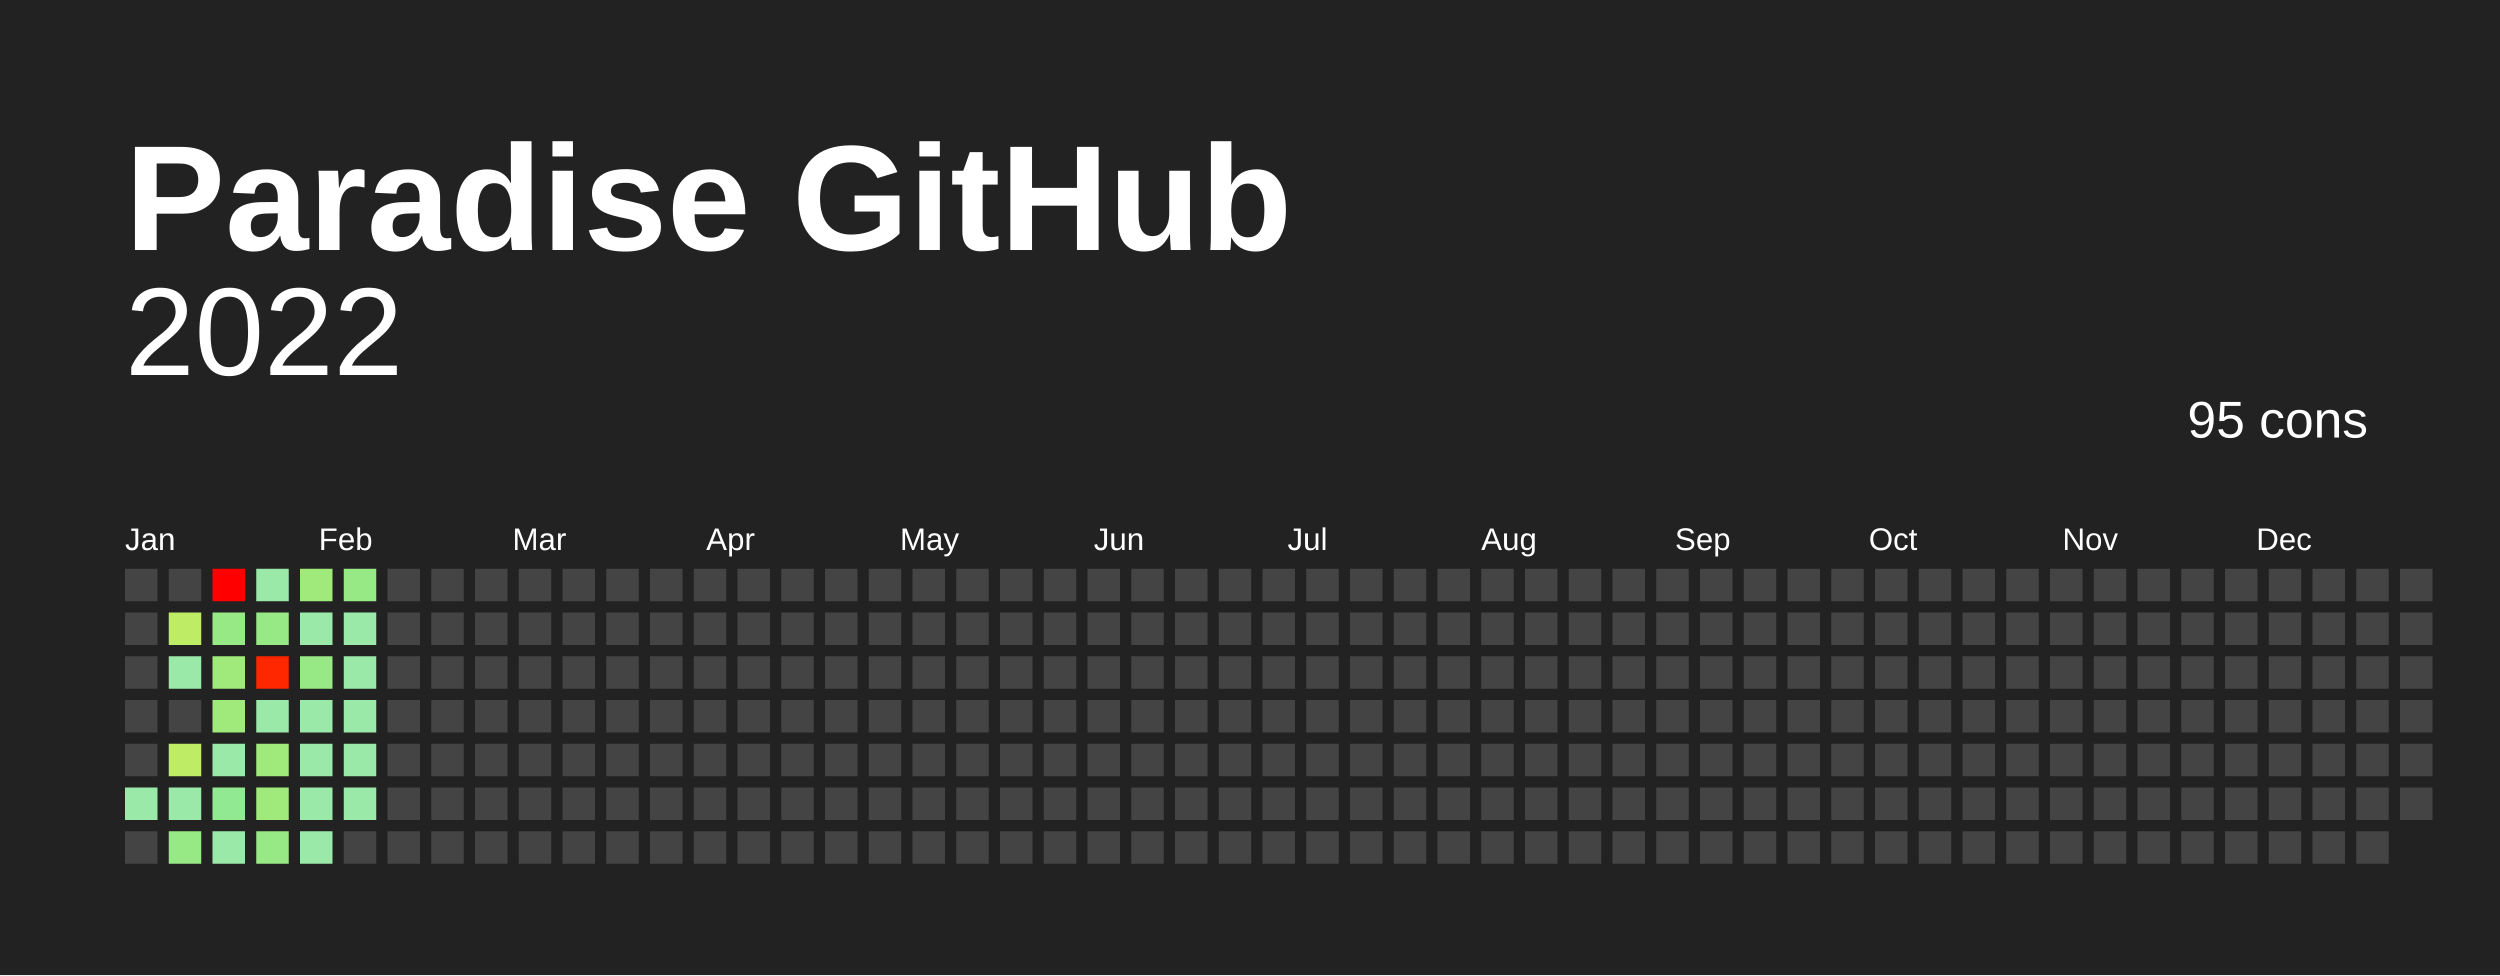
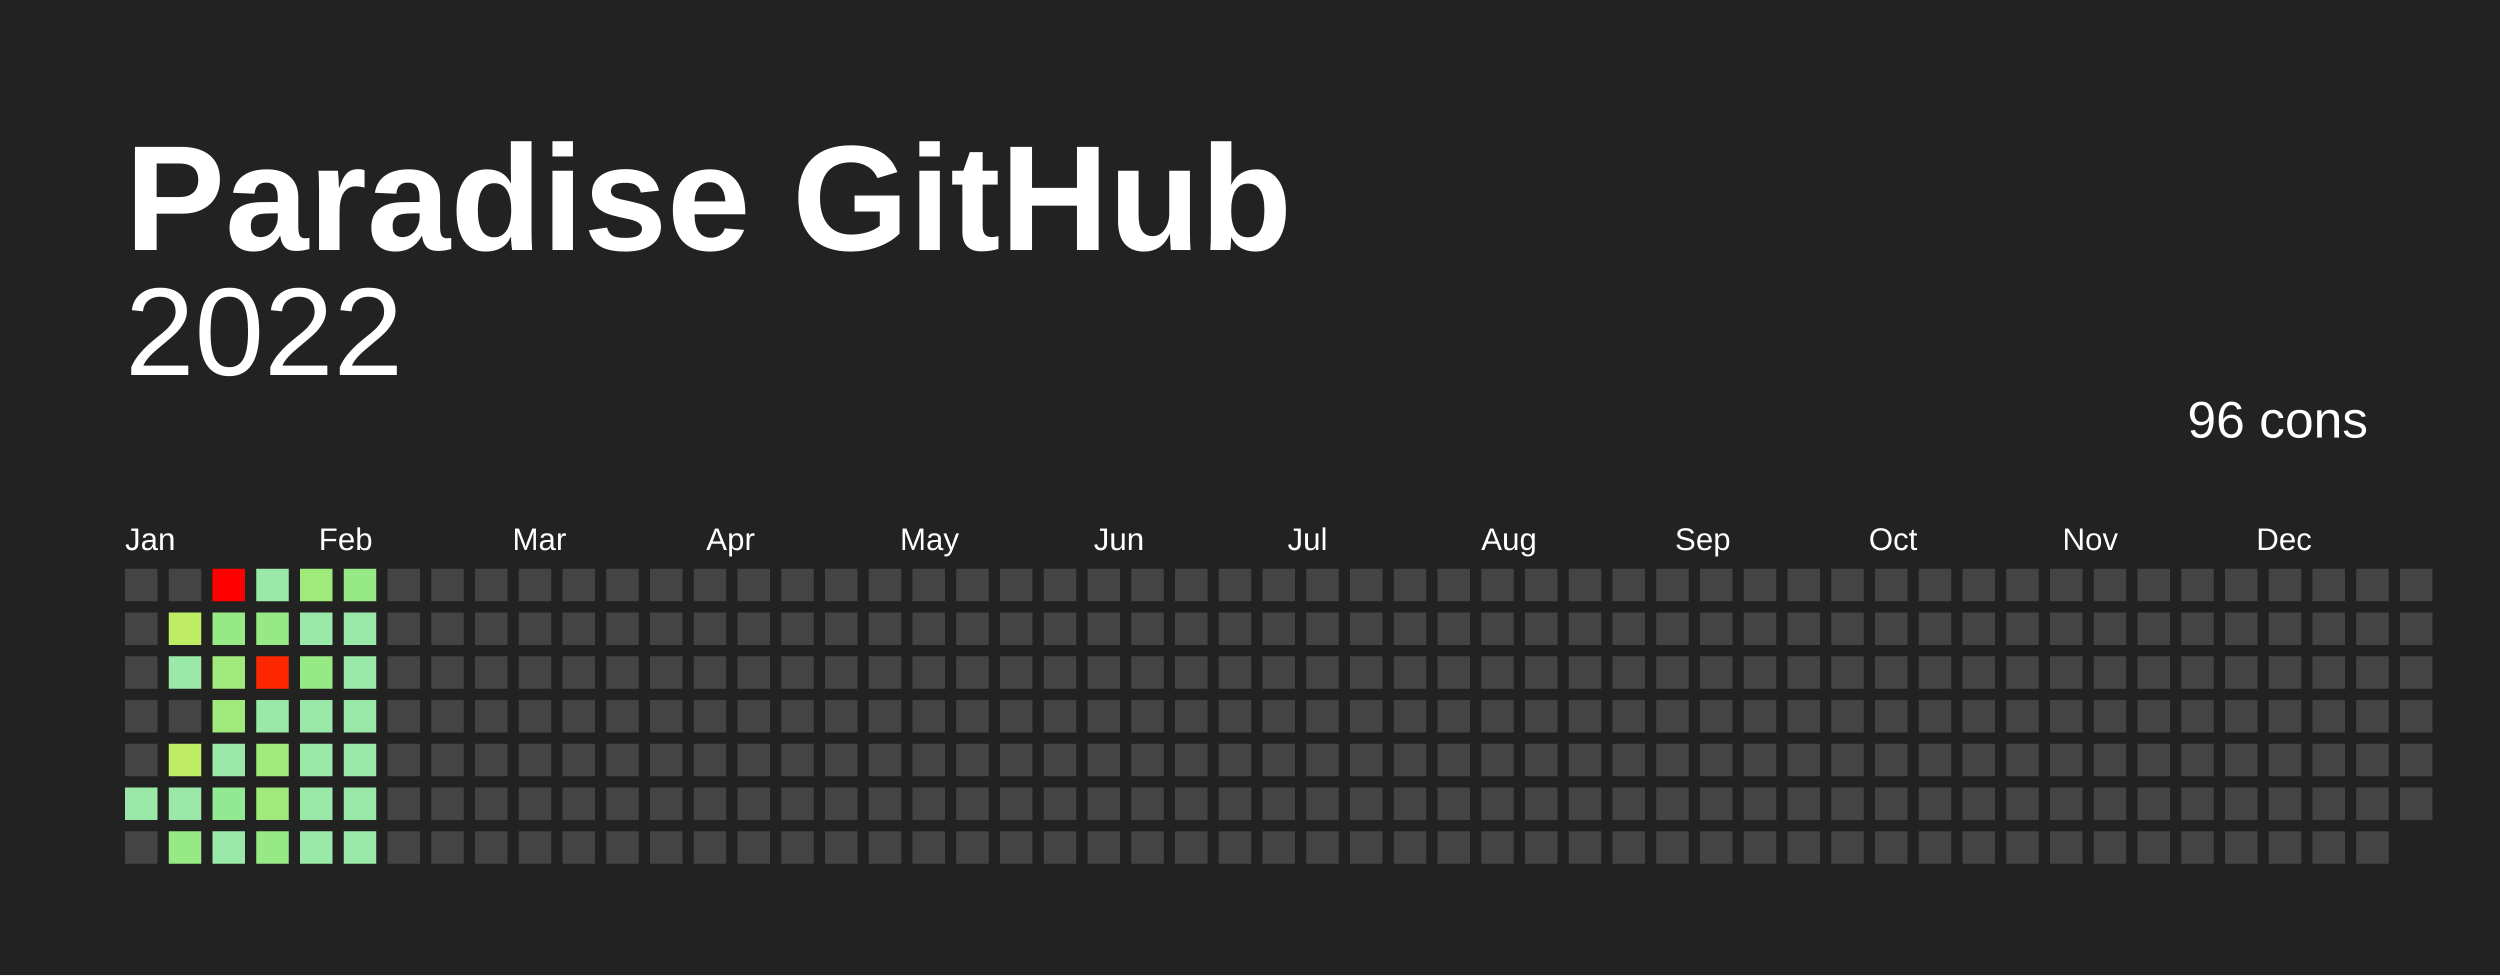
<svg xmlns="http://www.w3.org/2000/svg" baseProfile="full" height="78mm" version="1.1" viewBox="0,0,200,78" width="200mm">
  <defs />
  <rect fill="#222222" height="78" width="200" x="0" y="0" />
  <text fill="#FFFFFF" style="font-size:12px; font-family:Arial; font-weight:bold;" x="10" y="20">Paradise GitHub</text>
  <text alignment-baseline="hanging" fill="#FFFFFF" style="font-size:10.0px; font-family:Arial;" x="10" y="30">2022</text>
-   <text alignment-baseline="hanging" fill="#FFFFFF" style="font-size:4.125px; font-family:Arial;" x="175" y="35">95 cons</text>
+   <text alignment-baseline="hanging" fill="#FFFFFF" style="font-size:4.125px; font-family:Arial;" x="175" y="35">96 cons</text>
  <text fill="#FFFFFF" style="font-size:2.5px; font-family:Arial" x="10.0" y="44">Jan</text>
  <text fill="#FFFFFF" style="font-size:2.5px; font-family:Arial" x="25.5" y="44">Feb</text>
  <text fill="#FFFFFF" style="font-size:2.5px; font-family:Arial" x="41.0" y="44">Mar</text>
  <text fill="#FFFFFF" style="font-size:2.5px; font-family:Arial" x="56.5" y="44">Apr</text>
  <text fill="#FFFFFF" style="font-size:2.5px; font-family:Arial" x="72.0" y="44">May</text>
  <text fill="#FFFFFF" style="font-size:2.5px; font-family:Arial" x="87.5" y="44">Jun</text>
  <text fill="#FFFFFF" style="font-size:2.5px; font-family:Arial" x="103.0" y="44">Jul</text>
  <text fill="#FFFFFF" style="font-size:2.5px; font-family:Arial" x="118.5" y="44">Aug</text>
  <text fill="#FFFFFF" style="font-size:2.5px; font-family:Arial" x="134.0" y="44">Sep</text>
  <text fill="#FFFFFF" style="font-size:2.5px; font-family:Arial" x="149.5" y="44">Oct</text>
  <text fill="#FFFFFF" style="font-size:2.5px; font-family:Arial" x="165.0" y="44">Nov</text>
  <text fill="#FFFFFF" style="font-size:2.5px; font-family:Arial" x="180.5" y="44">Dec</text>
  <rect fill="#444444" height="2.6" width="2.6" x="10.0" y="45.5" />
  <rect fill="#444444" height="2.6" width="2.6" x="10.0" y="49.0" />
  <rect fill="#444444" height="2.6" width="2.6" x="10.0" y="52.5" />
  <rect fill="#444444" height="2.6" width="2.6" x="10.0" y="56.0" />
  <rect fill="#444444" height="2.6" width="2.6" x="10.0" y="59.5" />
  <rect fill="#9be9a8" height="2.6" width="2.6" x="10.0" y="63.0" />
  <rect fill="#444444" height="2.6" width="2.6" x="10.0" y="66.5" />
  <rect fill="#444444" height="2.6" width="2.6" x="13.5" y="45.5" />
  <rect fill="#bfec65" height="2.6" width="2.6" x="13.5" y="49.0" />
  <rect fill="#9be9a8" height="2.6" width="2.6" x="13.5" y="52.5" />
  <rect fill="#444444" height="2.6" width="2.6" x="13.5" y="56.0" />
  <rect fill="#bfec65" height="2.6" width="2.6" x="13.5" y="59.5" />
  <rect fill="#9be9a8" height="2.6" width="2.6" x="13.5" y="63.0" />
  <rect fill="#97e986" height="2.6" width="2.6" x="13.5" y="66.5" />
  <rect fill="red" height="2.6" width="2.6" x="17.0" y="45.5" />
  <rect fill="#97e986" height="2.6" width="2.6" x="17.0" y="49.0" />
  <rect fill="#a0ea7b" height="2.6" width="2.6" x="17.0" y="52.5" />
  <rect fill="#a0ea7b" height="2.6" width="2.6" x="17.0" y="56.0" />
  <rect fill="#9be9a8" height="2.6" width="2.6" x="17.0" y="59.5" />
  <rect fill="#91e991" height="2.6" width="2.6" x="17.0" y="63.0" />
  <rect fill="#9be9a8" height="2.6" width="2.6" x="17.0" y="66.5" />
  <rect fill="#9be9a8" height="2.6" width="2.6" x="20.5" y="45.5" />
  <rect fill="#97e986" height="2.6" width="2.6" x="20.5" y="49.0" />
  <rect fill="#ff2700" height="2.6" width="2.6" x="20.5" y="52.5" />
  <rect fill="#9be9a8" height="2.6" width="2.6" x="20.5" y="56.0" />
  <rect fill="#a0ea7b" height="2.6" width="2.6" x="20.5" y="59.5" />
  <rect fill="#a0ea7b" height="2.6" width="2.6" x="20.5" y="63.0" />
  <rect fill="#97e986" height="2.6" width="2.6" x="20.5" y="66.5" />
  <rect fill="#a0ea7b" height="2.6" width="2.6" x="24.0" y="45.5" />
  <rect fill="#9be9a8" height="2.6" width="2.6" x="24.0" y="49.0" />
  <rect fill="#97e986" height="2.6" width="2.6" x="24.0" y="52.5" />
  <rect fill="#9be9a8" height="2.6" width="2.6" x="24.0" y="56.0" />
  <rect fill="#9be9a8" height="2.6" width="2.6" x="24.0" y="59.5" />
  <rect fill="#9be9a8" height="2.6" width="2.6" x="24.0" y="63.0" />
  <rect fill="#9be9a8" height="2.6" width="2.6" x="24.0" y="66.5" />
  <rect fill="#97e986" height="2.6" width="2.6" x="27.5" y="45.5" />
  <rect fill="#9be9a8" height="2.6" width="2.6" x="27.5" y="49.0" />
  <rect fill="#9be9a8" height="2.6" width="2.6" x="27.5" y="52.5" />
  <rect fill="#9be9a8" height="2.6" width="2.6" x="27.5" y="56.0" />
  <rect fill="#9be9a8" height="2.6" width="2.6" x="27.5" y="59.5" />
  <rect fill="#9be9a8" height="2.6" width="2.6" x="27.5" y="63.0" />
-   <rect fill="#444444" height="2.6" width="2.6" x="27.5" y="66.5" />
+   <rect fill="#9be9a8" height="2.6" width="2.6" x="27.5" y="66.5" />
  <rect fill="#444444" height="2.6" width="2.6" x="31.0" y="45.5" />
  <rect fill="#444444" height="2.6" width="2.6" x="31.0" y="49.0" />
  <rect fill="#444444" height="2.6" width="2.6" x="31.0" y="52.5" />
  <rect fill="#444444" height="2.6" width="2.6" x="31.0" y="56.0" />
  <rect fill="#444444" height="2.6" width="2.6" x="31.0" y="59.5" />
  <rect fill="#444444" height="2.6" width="2.6" x="31.0" y="63.0" />
  <rect fill="#444444" height="2.6" width="2.6" x="31.0" y="66.5" />
  <rect fill="#444444" height="2.6" width="2.6" x="34.5" y="45.5" />
  <rect fill="#444444" height="2.6" width="2.6" x="34.5" y="49.0" />
  <rect fill="#444444" height="2.6" width="2.6" x="34.5" y="52.5" />
  <rect fill="#444444" height="2.6" width="2.6" x="34.5" y="56.0" />
  <rect fill="#444444" height="2.6" width="2.6" x="34.5" y="59.5" />
  <rect fill="#444444" height="2.6" width="2.6" x="34.5" y="63.0" />
  <rect fill="#444444" height="2.6" width="2.6" x="34.5" y="66.5" />
  <rect fill="#444444" height="2.6" width="2.6" x="38.0" y="45.5" />
  <rect fill="#444444" height="2.6" width="2.6" x="38.0" y="49.0" />
  <rect fill="#444444" height="2.6" width="2.6" x="38.0" y="52.5" />
  <rect fill="#444444" height="2.6" width="2.6" x="38.0" y="56.0" />
  <rect fill="#444444" height="2.6" width="2.6" x="38.0" y="59.5" />
  <rect fill="#444444" height="2.6" width="2.6" x="38.0" y="63.0" />
  <rect fill="#444444" height="2.6" width="2.6" x="38.0" y="66.5" />
  <rect fill="#444444" height="2.6" width="2.6" x="41.5" y="45.5" />
  <rect fill="#444444" height="2.6" width="2.6" x="41.5" y="49.0" />
  <rect fill="#444444" height="2.6" width="2.6" x="41.5" y="52.5" />
  <rect fill="#444444" height="2.6" width="2.6" x="41.5" y="56.0" />
  <rect fill="#444444" height="2.6" width="2.6" x="41.5" y="59.5" />
  <rect fill="#444444" height="2.6" width="2.6" x="41.5" y="63.0" />
  <rect fill="#444444" height="2.6" width="2.6" x="41.5" y="66.5" />
  <rect fill="#444444" height="2.6" width="2.6" x="45.0" y="45.5" />
  <rect fill="#444444" height="2.6" width="2.6" x="45.0" y="49.0" />
  <rect fill="#444444" height="2.6" width="2.6" x="45.0" y="52.5" />
  <rect fill="#444444" height="2.6" width="2.6" x="45.0" y="56.0" />
  <rect fill="#444444" height="2.6" width="2.6" x="45.0" y="59.5" />
  <rect fill="#444444" height="2.6" width="2.6" x="45.0" y="63.0" />
  <rect fill="#444444" height="2.6" width="2.6" x="45.0" y="66.5" />
  <rect fill="#444444" height="2.6" width="2.6" x="48.5" y="45.5" />
  <rect fill="#444444" height="2.6" width="2.6" x="48.5" y="49.0" />
  <rect fill="#444444" height="2.6" width="2.6" x="48.5" y="52.5" />
  <rect fill="#444444" height="2.6" width="2.6" x="48.5" y="56.0" />
  <rect fill="#444444" height="2.6" width="2.6" x="48.5" y="59.5" />
  <rect fill="#444444" height="2.6" width="2.6" x="48.5" y="63.0" />
  <rect fill="#444444" height="2.6" width="2.6" x="48.5" y="66.5" />
  <rect fill="#444444" height="2.6" width="2.6" x="52.0" y="45.5" />
  <rect fill="#444444" height="2.6" width="2.6" x="52.0" y="49.0" />
  <rect fill="#444444" height="2.6" width="2.6" x="52.0" y="52.5" />
  <rect fill="#444444" height="2.6" width="2.6" x="52.0" y="56.0" />
  <rect fill="#444444" height="2.6" width="2.6" x="52.0" y="59.5" />
  <rect fill="#444444" height="2.6" width="2.6" x="52.0" y="63.0" />
  <rect fill="#444444" height="2.6" width="2.6" x="52.0" y="66.5" />
  <rect fill="#444444" height="2.6" width="2.6" x="55.5" y="45.5" />
  <rect fill="#444444" height="2.6" width="2.6" x="55.5" y="49.0" />
  <rect fill="#444444" height="2.6" width="2.6" x="55.5" y="52.5" />
  <rect fill="#444444" height="2.6" width="2.6" x="55.5" y="56.0" />
  <rect fill="#444444" height="2.6" width="2.6" x="55.5" y="59.5" />
  <rect fill="#444444" height="2.6" width="2.6" x="55.5" y="63.0" />
  <rect fill="#444444" height="2.6" width="2.6" x="55.5" y="66.5" />
  <rect fill="#444444" height="2.6" width="2.6" x="59.0" y="45.5" />
  <rect fill="#444444" height="2.6" width="2.6" x="59.0" y="49.0" />
  <rect fill="#444444" height="2.6" width="2.6" x="59.0" y="52.5" />
  <rect fill="#444444" height="2.6" width="2.6" x="59.0" y="56.0" />
  <rect fill="#444444" height="2.6" width="2.6" x="59.0" y="59.5" />
  <rect fill="#444444" height="2.6" width="2.6" x="59.0" y="63.0" />
  <rect fill="#444444" height="2.6" width="2.6" x="59.0" y="66.5" />
  <rect fill="#444444" height="2.6" width="2.6" x="62.5" y="45.5" />
  <rect fill="#444444" height="2.6" width="2.6" x="62.5" y="49.0" />
  <rect fill="#444444" height="2.6" width="2.6" x="62.5" y="52.5" />
  <rect fill="#444444" height="2.6" width="2.6" x="62.5" y="56.0" />
  <rect fill="#444444" height="2.6" width="2.6" x="62.5" y="59.5" />
  <rect fill="#444444" height="2.6" width="2.6" x="62.5" y="63.0" />
  <rect fill="#444444" height="2.6" width="2.6" x="62.5" y="66.5" />
  <rect fill="#444444" height="2.6" width="2.6" x="66.0" y="45.5" />
  <rect fill="#444444" height="2.6" width="2.6" x="66.0" y="49.0" />
  <rect fill="#444444" height="2.6" width="2.6" x="66.0" y="52.5" />
  <rect fill="#444444" height="2.6" width="2.6" x="66.0" y="56.0" />
  <rect fill="#444444" height="2.6" width="2.6" x="66.0" y="59.5" />
  <rect fill="#444444" height="2.6" width="2.6" x="66.0" y="63.0" />
  <rect fill="#444444" height="2.6" width="2.6" x="66.0" y="66.5" />
  <rect fill="#444444" height="2.6" width="2.6" x="69.5" y="45.5" />
  <rect fill="#444444" height="2.6" width="2.6" x="69.5" y="49.0" />
  <rect fill="#444444" height="2.6" width="2.6" x="69.5" y="52.5" />
  <rect fill="#444444" height="2.6" width="2.6" x="69.5" y="56.0" />
  <rect fill="#444444" height="2.6" width="2.6" x="69.5" y="59.5" />
  <rect fill="#444444" height="2.6" width="2.6" x="69.5" y="63.0" />
  <rect fill="#444444" height="2.6" width="2.6" x="69.5" y="66.5" />
  <rect fill="#444444" height="2.6" width="2.6" x="73.0" y="45.5" />
  <rect fill="#444444" height="2.6" width="2.6" x="73.0" y="49.0" />
  <rect fill="#444444" height="2.6" width="2.6" x="73.0" y="52.5" />
  <rect fill="#444444" height="2.6" width="2.6" x="73.0" y="56.0" />
  <rect fill="#444444" height="2.6" width="2.6" x="73.0" y="59.5" />
  <rect fill="#444444" height="2.6" width="2.6" x="73.0" y="63.0" />
  <rect fill="#444444" height="2.6" width="2.6" x="73.0" y="66.5" />
  <rect fill="#444444" height="2.6" width="2.6" x="76.5" y="45.5" />
  <rect fill="#444444" height="2.6" width="2.6" x="76.5" y="49.0" />
  <rect fill="#444444" height="2.6" width="2.6" x="76.5" y="52.5" />
  <rect fill="#444444" height="2.6" width="2.6" x="76.5" y="56.0" />
  <rect fill="#444444" height="2.6" width="2.6" x="76.5" y="59.5" />
  <rect fill="#444444" height="2.6" width="2.6" x="76.5" y="63.0" />
  <rect fill="#444444" height="2.6" width="2.6" x="76.5" y="66.5" />
  <rect fill="#444444" height="2.6" width="2.6" x="80.0" y="45.5" />
  <rect fill="#444444" height="2.6" width="2.6" x="80.0" y="49.0" />
  <rect fill="#444444" height="2.6" width="2.6" x="80.0" y="52.5" />
  <rect fill="#444444" height="2.6" width="2.6" x="80.0" y="56.0" />
  <rect fill="#444444" height="2.6" width="2.6" x="80.0" y="59.5" />
  <rect fill="#444444" height="2.6" width="2.6" x="80.0" y="63.0" />
  <rect fill="#444444" height="2.6" width="2.6" x="80.0" y="66.5" />
  <rect fill="#444444" height="2.6" width="2.6" x="83.5" y="45.5" />
  <rect fill="#444444" height="2.6" width="2.6" x="83.5" y="49.0" />
  <rect fill="#444444" height="2.6" width="2.6" x="83.5" y="52.5" />
  <rect fill="#444444" height="2.6" width="2.6" x="83.5" y="56.0" />
  <rect fill="#444444" height="2.6" width="2.6" x="83.5" y="59.5" />
  <rect fill="#444444" height="2.6" width="2.6" x="83.5" y="63.0" />
  <rect fill="#444444" height="2.6" width="2.6" x="83.5" y="66.5" />
  <rect fill="#444444" height="2.6" width="2.6" x="87.0" y="45.5" />
  <rect fill="#444444" height="2.6" width="2.6" x="87.0" y="49.0" />
  <rect fill="#444444" height="2.6" width="2.6" x="87.0" y="52.5" />
  <rect fill="#444444" height="2.6" width="2.6" x="87.0" y="56.0" />
  <rect fill="#444444" height="2.6" width="2.6" x="87.0" y="59.5" />
  <rect fill="#444444" height="2.6" width="2.6" x="87.0" y="63.0" />
  <rect fill="#444444" height="2.6" width="2.6" x="87.0" y="66.5" />
  <rect fill="#444444" height="2.6" width="2.6" x="90.5" y="45.5" />
  <rect fill="#444444" height="2.6" width="2.6" x="90.5" y="49.0" />
  <rect fill="#444444" height="2.6" width="2.6" x="90.5" y="52.5" />
  <rect fill="#444444" height="2.6" width="2.6" x="90.5" y="56.0" />
  <rect fill="#444444" height="2.6" width="2.6" x="90.5" y="59.5" />
  <rect fill="#444444" height="2.6" width="2.6" x="90.5" y="63.0" />
  <rect fill="#444444" height="2.6" width="2.6" x="90.5" y="66.5" />
  <rect fill="#444444" height="2.6" width="2.6" x="94.0" y="45.5" />
  <rect fill="#444444" height="2.6" width="2.6" x="94.0" y="49.0" />
  <rect fill="#444444" height="2.6" width="2.6" x="94.0" y="52.5" />
  <rect fill="#444444" height="2.6" width="2.6" x="94.0" y="56.0" />
  <rect fill="#444444" height="2.6" width="2.6" x="94.0" y="59.5" />
  <rect fill="#444444" height="2.6" width="2.6" x="94.0" y="63.0" />
  <rect fill="#444444" height="2.6" width="2.6" x="94.0" y="66.5" />
  <rect fill="#444444" height="2.6" width="2.6" x="97.5" y="45.5" />
  <rect fill="#444444" height="2.6" width="2.6" x="97.5" y="49.0" />
  <rect fill="#444444" height="2.6" width="2.6" x="97.5" y="52.5" />
  <rect fill="#444444" height="2.6" width="2.6" x="97.5" y="56.0" />
  <rect fill="#444444" height="2.6" width="2.6" x="97.5" y="59.5" />
  <rect fill="#444444" height="2.6" width="2.6" x="97.5" y="63.0" />
  <rect fill="#444444" height="2.6" width="2.6" x="97.5" y="66.5" />
  <rect fill="#444444" height="2.6" width="2.6" x="101.0" y="45.5" />
  <rect fill="#444444" height="2.6" width="2.6" x="101.0" y="49.0" />
  <rect fill="#444444" height="2.6" width="2.6" x="101.0" y="52.5" />
  <rect fill="#444444" height="2.6" width="2.6" x="101.0" y="56.0" />
  <rect fill="#444444" height="2.6" width="2.6" x="101.0" y="59.5" />
  <rect fill="#444444" height="2.6" width="2.6" x="101.0" y="63.0" />
  <rect fill="#444444" height="2.6" width="2.6" x="101.0" y="66.5" />
  <rect fill="#444444" height="2.6" width="2.6" x="104.5" y="45.5" />
  <rect fill="#444444" height="2.6" width="2.6" x="104.5" y="49.0" />
  <rect fill="#444444" height="2.6" width="2.6" x="104.5" y="52.5" />
  <rect fill="#444444" height="2.6" width="2.6" x="104.5" y="56.0" />
  <rect fill="#444444" height="2.6" width="2.6" x="104.5" y="59.5" />
  <rect fill="#444444" height="2.6" width="2.6" x="104.5" y="63.0" />
  <rect fill="#444444" height="2.6" width="2.6" x="104.5" y="66.5" />
  <rect fill="#444444" height="2.6" width="2.6" x="108.0" y="45.5" />
  <rect fill="#444444" height="2.6" width="2.6" x="108.0" y="49.0" />
  <rect fill="#444444" height="2.6" width="2.6" x="108.0" y="52.5" />
  <rect fill="#444444" height="2.6" width="2.6" x="108.0" y="56.0" />
  <rect fill="#444444" height="2.6" width="2.6" x="108.0" y="59.5" />
  <rect fill="#444444" height="2.6" width="2.6" x="108.0" y="63.0" />
  <rect fill="#444444" height="2.6" width="2.6" x="108.0" y="66.5" />
  <rect fill="#444444" height="2.6" width="2.6" x="111.5" y="45.5" />
  <rect fill="#444444" height="2.6" width="2.6" x="111.5" y="49.0" />
  <rect fill="#444444" height="2.6" width="2.6" x="111.5" y="52.5" />
  <rect fill="#444444" height="2.6" width="2.6" x="111.5" y="56.0" />
  <rect fill="#444444" height="2.6" width="2.6" x="111.5" y="59.5" />
  <rect fill="#444444" height="2.6" width="2.6" x="111.5" y="63.0" />
  <rect fill="#444444" height="2.6" width="2.6" x="111.5" y="66.5" />
  <rect fill="#444444" height="2.6" width="2.6" x="115.0" y="45.5" />
  <rect fill="#444444" height="2.6" width="2.6" x="115.0" y="49.0" />
  <rect fill="#444444" height="2.6" width="2.6" x="115.0" y="52.5" />
  <rect fill="#444444" height="2.6" width="2.6" x="115.0" y="56.0" />
  <rect fill="#444444" height="2.6" width="2.6" x="115.0" y="59.5" />
  <rect fill="#444444" height="2.6" width="2.6" x="115.0" y="63.0" />
  <rect fill="#444444" height="2.6" width="2.6" x="115.0" y="66.5" />
  <rect fill="#444444" height="2.6" width="2.6" x="118.5" y="45.5" />
  <rect fill="#444444" height="2.6" width="2.6" x="118.5" y="49.0" />
  <rect fill="#444444" height="2.6" width="2.6" x="118.5" y="52.5" />
  <rect fill="#444444" height="2.6" width="2.6" x="118.5" y="56.0" />
  <rect fill="#444444" height="2.6" width="2.6" x="118.5" y="59.5" />
  <rect fill="#444444" height="2.6" width="2.6" x="118.5" y="63.0" />
  <rect fill="#444444" height="2.6" width="2.6" x="118.5" y="66.5" />
  <rect fill="#444444" height="2.6" width="2.6" x="122.0" y="45.5" />
  <rect fill="#444444" height="2.6" width="2.6" x="122.0" y="49.0" />
  <rect fill="#444444" height="2.6" width="2.6" x="122.0" y="52.5" />
  <rect fill="#444444" height="2.6" width="2.6" x="122.0" y="56.0" />
  <rect fill="#444444" height="2.6" width="2.6" x="122.0" y="59.5" />
  <rect fill="#444444" height="2.6" width="2.6" x="122.0" y="63.0" />
  <rect fill="#444444" height="2.6" width="2.6" x="122.0" y="66.5" />
  <rect fill="#444444" height="2.6" width="2.6" x="125.5" y="45.5" />
  <rect fill="#444444" height="2.6" width="2.6" x="125.5" y="49.0" />
  <rect fill="#444444" height="2.6" width="2.6" x="125.5" y="52.5" />
  <rect fill="#444444" height="2.6" width="2.6" x="125.5" y="56.0" />
  <rect fill="#444444" height="2.6" width="2.6" x="125.5" y="59.5" />
  <rect fill="#444444" height="2.6" width="2.6" x="125.5" y="63.0" />
  <rect fill="#444444" height="2.6" width="2.6" x="125.5" y="66.5" />
  <rect fill="#444444" height="2.6" width="2.6" x="129.0" y="45.5" />
  <rect fill="#444444" height="2.6" width="2.6" x="129.0" y="49.0" />
  <rect fill="#444444" height="2.6" width="2.6" x="129.0" y="52.5" />
  <rect fill="#444444" height="2.6" width="2.6" x="129.0" y="56.0" />
  <rect fill="#444444" height="2.6" width="2.6" x="129.0" y="59.5" />
  <rect fill="#444444" height="2.6" width="2.6" x="129.0" y="63.0" />
  <rect fill="#444444" height="2.6" width="2.6" x="129.0" y="66.5" />
  <rect fill="#444444" height="2.6" width="2.6" x="132.5" y="45.5" />
  <rect fill="#444444" height="2.6" width="2.6" x="132.5" y="49.0" />
  <rect fill="#444444" height="2.6" width="2.6" x="132.5" y="52.5" />
  <rect fill="#444444" height="2.6" width="2.6" x="132.5" y="56.0" />
  <rect fill="#444444" height="2.6" width="2.6" x="132.5" y="59.5" />
  <rect fill="#444444" height="2.6" width="2.6" x="132.5" y="63.0" />
  <rect fill="#444444" height="2.6" width="2.6" x="132.5" y="66.5" />
  <rect fill="#444444" height="2.6" width="2.6" x="136.0" y="45.5" />
  <rect fill="#444444" height="2.6" width="2.6" x="136.0" y="49.0" />
  <rect fill="#444444" height="2.6" width="2.6" x="136.0" y="52.5" />
  <rect fill="#444444" height="2.6" width="2.6" x="136.0" y="56.0" />
  <rect fill="#444444" height="2.6" width="2.6" x="136.0" y="59.5" />
  <rect fill="#444444" height="2.6" width="2.6" x="136.0" y="63.0" />
  <rect fill="#444444" height="2.6" width="2.6" x="136.0" y="66.5" />
  <rect fill="#444444" height="2.6" width="2.6" x="139.5" y="45.5" />
  <rect fill="#444444" height="2.6" width="2.6" x="139.5" y="49.0" />
  <rect fill="#444444" height="2.6" width="2.6" x="139.5" y="52.5" />
  <rect fill="#444444" height="2.6" width="2.6" x="139.5" y="56.0" />
  <rect fill="#444444" height="2.6" width="2.6" x="139.5" y="59.5" />
  <rect fill="#444444" height="2.6" width="2.6" x="139.5" y="63.0" />
  <rect fill="#444444" height="2.6" width="2.6" x="139.5" y="66.5" />
  <rect fill="#444444" height="2.6" width="2.6" x="143.0" y="45.5" />
  <rect fill="#444444" height="2.6" width="2.6" x="143.0" y="49.0" />
  <rect fill="#444444" height="2.6" width="2.6" x="143.0" y="52.5" />
  <rect fill="#444444" height="2.6" width="2.6" x="143.0" y="56.0" />
  <rect fill="#444444" height="2.6" width="2.6" x="143.0" y="59.5" />
  <rect fill="#444444" height="2.6" width="2.6" x="143.0" y="63.0" />
  <rect fill="#444444" height="2.6" width="2.6" x="143.0" y="66.5" />
  <rect fill="#444444" height="2.6" width="2.6" x="146.5" y="45.5" />
  <rect fill="#444444" height="2.6" width="2.6" x="146.5" y="49.0" />
  <rect fill="#444444" height="2.6" width="2.6" x="146.5" y="52.5" />
  <rect fill="#444444" height="2.6" width="2.6" x="146.5" y="56.0" />
  <rect fill="#444444" height="2.6" width="2.6" x="146.5" y="59.5" />
  <rect fill="#444444" height="2.6" width="2.6" x="146.5" y="63.0" />
  <rect fill="#444444" height="2.6" width="2.6" x="146.5" y="66.5" />
  <rect fill="#444444" height="2.6" width="2.6" x="150.0" y="45.5" />
  <rect fill="#444444" height="2.6" width="2.6" x="150.0" y="49.0" />
  <rect fill="#444444" height="2.6" width="2.6" x="150.0" y="52.5" />
  <rect fill="#444444" height="2.6" width="2.6" x="150.0" y="56.0" />
  <rect fill="#444444" height="2.6" width="2.6" x="150.0" y="59.5" />
  <rect fill="#444444" height="2.6" width="2.6" x="150.0" y="63.0" />
  <rect fill="#444444" height="2.6" width="2.6" x="150.0" y="66.5" />
  <rect fill="#444444" height="2.6" width="2.6" x="153.5" y="45.5" />
  <rect fill="#444444" height="2.6" width="2.6" x="153.5" y="49.0" />
  <rect fill="#444444" height="2.6" width="2.6" x="153.5" y="52.5" />
  <rect fill="#444444" height="2.6" width="2.6" x="153.5" y="56.0" />
  <rect fill="#444444" height="2.6" width="2.6" x="153.5" y="59.5" />
  <rect fill="#444444" height="2.6" width="2.6" x="153.5" y="63.0" />
  <rect fill="#444444" height="2.6" width="2.6" x="153.5" y="66.5" />
  <rect fill="#444444" height="2.6" width="2.6" x="157.0" y="45.5" />
  <rect fill="#444444" height="2.6" width="2.6" x="157.0" y="49.0" />
  <rect fill="#444444" height="2.6" width="2.6" x="157.0" y="52.5" />
  <rect fill="#444444" height="2.6" width="2.6" x="157.0" y="56.0" />
  <rect fill="#444444" height="2.6" width="2.6" x="157.0" y="59.5" />
  <rect fill="#444444" height="2.6" width="2.6" x="157.0" y="63.0" />
  <rect fill="#444444" height="2.6" width="2.6" x="157.0" y="66.5" />
  <rect fill="#444444" height="2.6" width="2.6" x="160.5" y="45.5" />
  <rect fill="#444444" height="2.6" width="2.6" x="160.5" y="49.0" />
  <rect fill="#444444" height="2.6" width="2.6" x="160.5" y="52.5" />
  <rect fill="#444444" height="2.6" width="2.6" x="160.5" y="56.0" />
  <rect fill="#444444" height="2.6" width="2.6" x="160.5" y="59.5" />
  <rect fill="#444444" height="2.6" width="2.6" x="160.5" y="63.0" />
  <rect fill="#444444" height="2.6" width="2.6" x="160.5" y="66.5" />
  <rect fill="#444444" height="2.6" width="2.6" x="164.0" y="45.5" />
  <rect fill="#444444" height="2.6" width="2.6" x="164.0" y="49.0" />
  <rect fill="#444444" height="2.6" width="2.6" x="164.0" y="52.5" />
  <rect fill="#444444" height="2.6" width="2.6" x="164.0" y="56.0" />
  <rect fill="#444444" height="2.6" width="2.6" x="164.0" y="59.5" />
  <rect fill="#444444" height="2.6" width="2.6" x="164.0" y="63.0" />
  <rect fill="#444444" height="2.6" width="2.6" x="164.0" y="66.5" />
  <rect fill="#444444" height="2.6" width="2.6" x="167.5" y="45.5" />
  <rect fill="#444444" height="2.6" width="2.6" x="167.5" y="49.0" />
  <rect fill="#444444" height="2.6" width="2.6" x="167.5" y="52.5" />
  <rect fill="#444444" height="2.6" width="2.6" x="167.5" y="56.0" />
  <rect fill="#444444" height="2.6" width="2.6" x="167.5" y="59.5" />
  <rect fill="#444444" height="2.6" width="2.6" x="167.5" y="63.0" />
  <rect fill="#444444" height="2.6" width="2.6" x="167.5" y="66.5" />
  <rect fill="#444444" height="2.6" width="2.6" x="171.0" y="45.5" />
  <rect fill="#444444" height="2.6" width="2.6" x="171.0" y="49.0" />
  <rect fill="#444444" height="2.6" width="2.6" x="171.0" y="52.5" />
  <rect fill="#444444" height="2.6" width="2.6" x="171.0" y="56.0" />
  <rect fill="#444444" height="2.6" width="2.6" x="171.0" y="59.5" />
  <rect fill="#444444" height="2.6" width="2.6" x="171.0" y="63.0" />
  <rect fill="#444444" height="2.6" width="2.6" x="171.0" y="66.5" />
  <rect fill="#444444" height="2.6" width="2.6" x="174.5" y="45.5" />
  <rect fill="#444444" height="2.6" width="2.6" x="174.5" y="49.0" />
  <rect fill="#444444" height="2.6" width="2.6" x="174.5" y="52.5" />
  <rect fill="#444444" height="2.6" width="2.6" x="174.5" y="56.0" />
  <rect fill="#444444" height="2.6" width="2.6" x="174.5" y="59.5" />
  <rect fill="#444444" height="2.6" width="2.6" x="174.5" y="63.0" />
  <rect fill="#444444" height="2.6" width="2.6" x="174.5" y="66.5" />
  <rect fill="#444444" height="2.6" width="2.6" x="178.0" y="45.5" />
  <rect fill="#444444" height="2.6" width="2.6" x="178.0" y="49.0" />
  <rect fill="#444444" height="2.6" width="2.6" x="178.0" y="52.5" />
  <rect fill="#444444" height="2.6" width="2.6" x="178.0" y="56.0" />
  <rect fill="#444444" height="2.6" width="2.6" x="178.0" y="59.5" />
  <rect fill="#444444" height="2.6" width="2.6" x="178.0" y="63.0" />
  <rect fill="#444444" height="2.6" width="2.6" x="178.0" y="66.5" />
  <rect fill="#444444" height="2.6" width="2.6" x="181.5" y="45.5" />
  <rect fill="#444444" height="2.6" width="2.6" x="181.5" y="49.0" />
  <rect fill="#444444" height="2.6" width="2.6" x="181.5" y="52.5" />
  <rect fill="#444444" height="2.6" width="2.6" x="181.5" y="56.0" />
  <rect fill="#444444" height="2.6" width="2.6" x="181.5" y="59.5" />
  <rect fill="#444444" height="2.6" width="2.6" x="181.5" y="63.0" />
  <rect fill="#444444" height="2.6" width="2.6" x="181.5" y="66.5" />
  <rect fill="#444444" height="2.6" width="2.6" x="185.0" y="45.5" />
  <rect fill="#444444" height="2.6" width="2.6" x="185.0" y="49.0" />
  <rect fill="#444444" height="2.6" width="2.6" x="185.0" y="52.5" />
  <rect fill="#444444" height="2.6" width="2.6" x="185.0" y="56.0" />
  <rect fill="#444444" height="2.6" width="2.6" x="185.0" y="59.5" />
  <rect fill="#444444" height="2.6" width="2.6" x="185.0" y="63.0" />
  <rect fill="#444444" height="2.6" width="2.6" x="185.0" y="66.5" />
  <rect fill="#444444" height="2.6" width="2.6" x="188.5" y="45.5" />
  <rect fill="#444444" height="2.6" width="2.6" x="188.5" y="49.0" />
  <rect fill="#444444" height="2.6" width="2.6" x="188.5" y="52.5" />
  <rect fill="#444444" height="2.6" width="2.6" x="188.5" y="56.0" />
  <rect fill="#444444" height="2.6" width="2.6" x="188.5" y="59.5" />
  <rect fill="#444444" height="2.6" width="2.6" x="188.5" y="63.0" />
  <rect fill="#444444" height="2.6" width="2.6" x="188.5" y="66.5" />
  <rect fill="#444444" height="2.6" width="2.6" x="192.0" y="45.5" />
  <rect fill="#444444" height="2.6" width="2.6" x="192.0" y="49.0" />
  <rect fill="#444444" height="2.6" width="2.6" x="192.0" y="52.5" />
  <rect fill="#444444" height="2.6" width="2.6" x="192.0" y="56.0" />
  <rect fill="#444444" height="2.6" width="2.6" x="192.0" y="59.5" />
  <rect fill="#444444" height="2.6" width="2.6" x="192.0" y="63.0" />
</svg>
